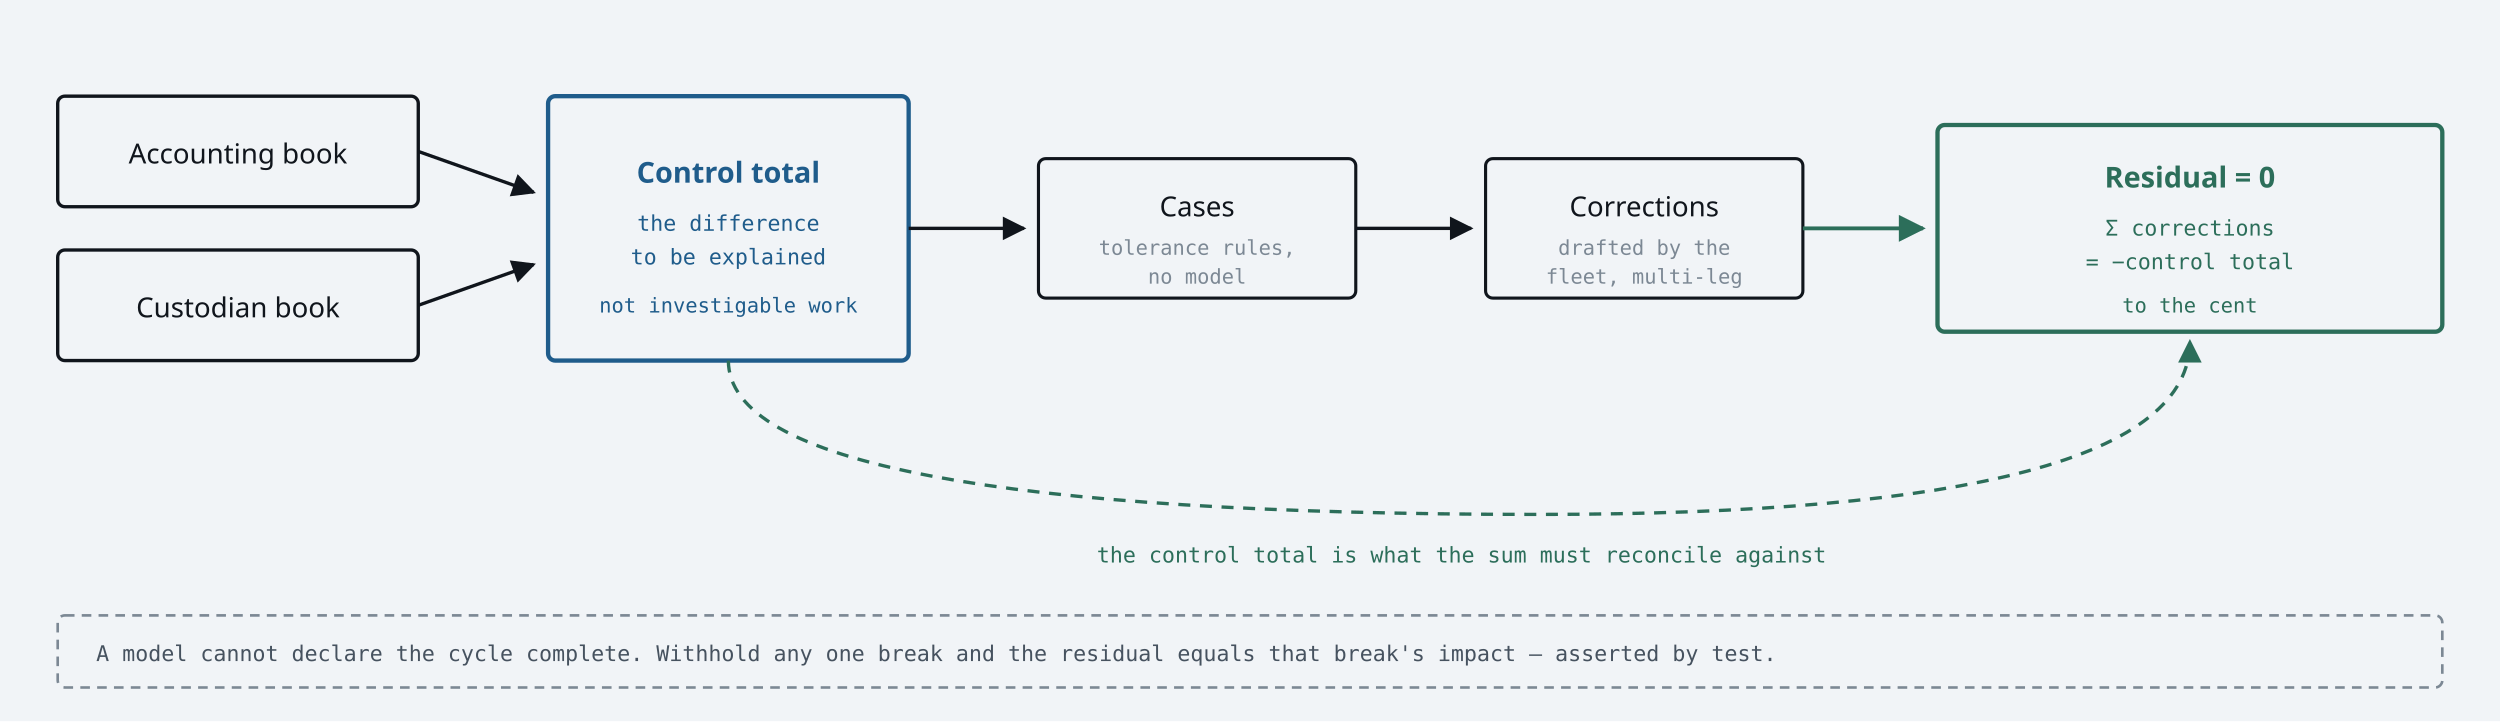
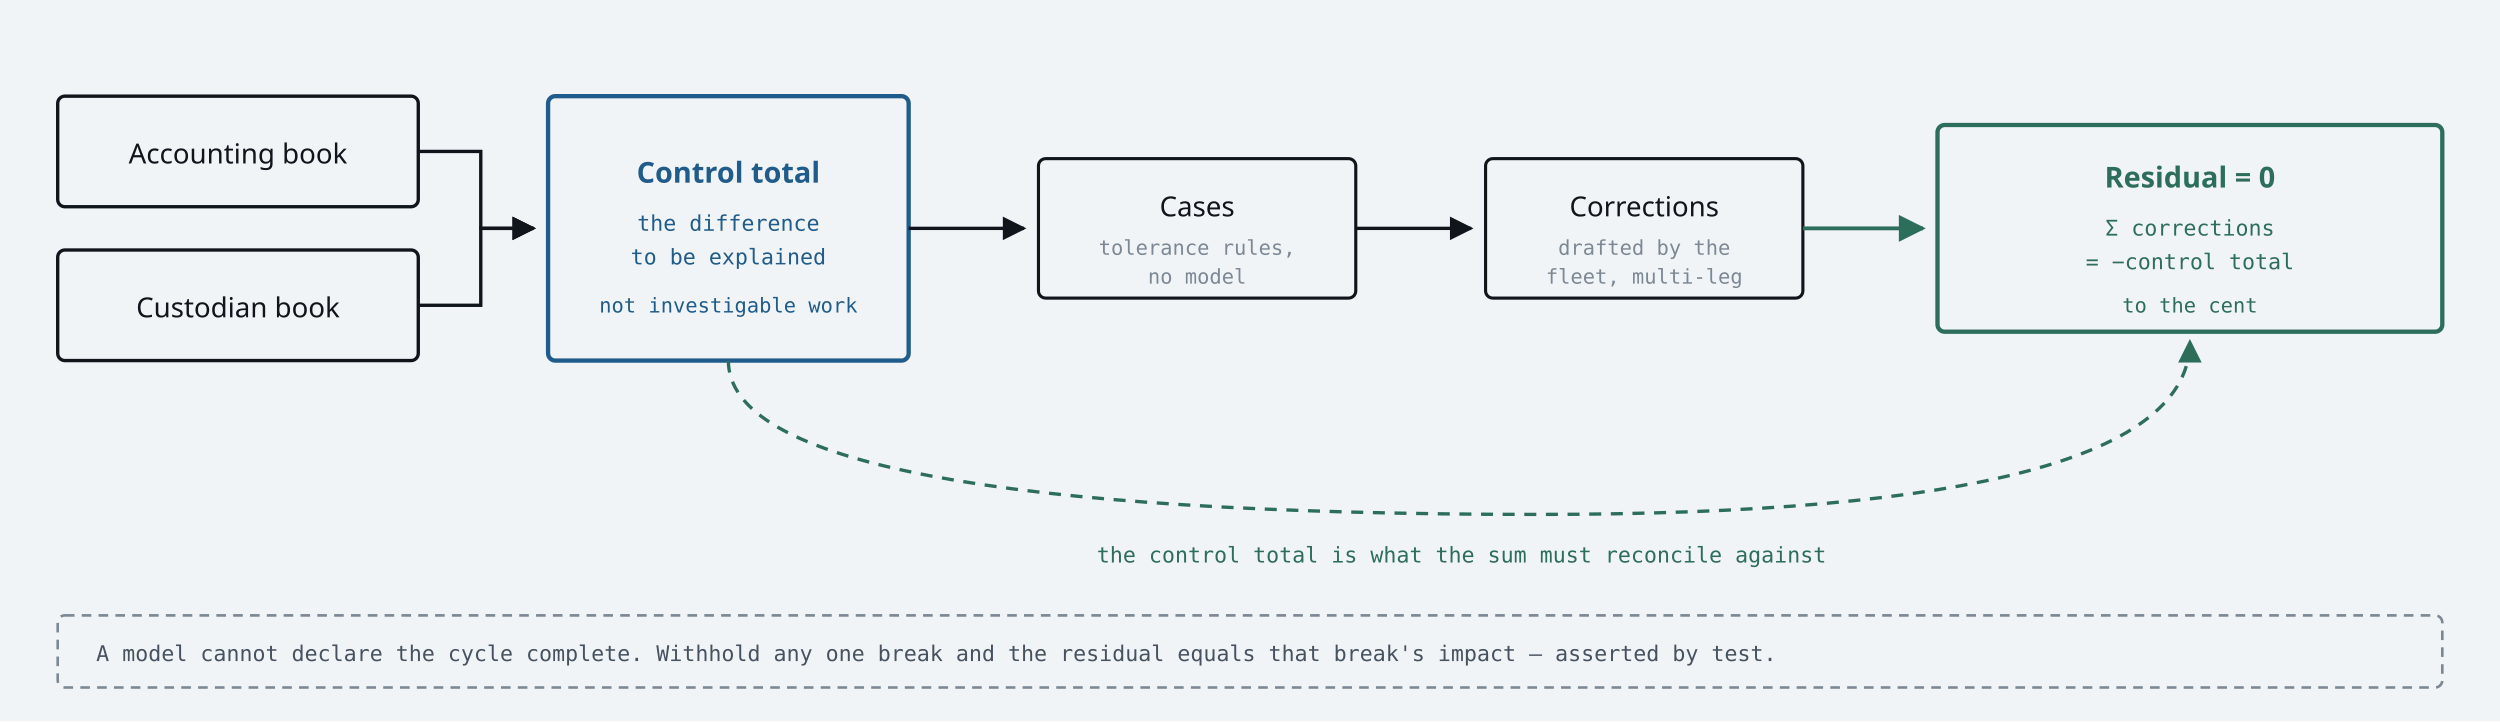
<svg xmlns="http://www.w3.org/2000/svg" color="#10151C" font-family="Archivo, Helvetica Neue, Arial, sans-serif" viewBox="0 0 1040 300" role="img" aria-label="The accounting and custodian books produce a NAV control total. Tolerance rules detect breaks, which are grouped into cases, investigated, and drafted into corrections. The signed sum of those corrections must equal minus the control total, leaving a zero residual, before a cycle can be signed off.">
  <defs>
    <marker id="d" viewBox="0 0 10 10" refX="9" refY="5" markerWidth="7" markerHeight="7" orient="auto-start-reverse">
      <path d="M0 0 L10 5 L0 10 z" fill="currentColor" />
    </marker>
    <marker id="dc" viewBox="0 0 10 10" refX="9" refY="5" markerWidth="7" markerHeight="7" orient="auto-start-reverse">
      <path d="M0 0 L10 5 L0 10 z" fill="#2C6E5A" />
    </marker>
  </defs>
  <rect x="0" y="0" width="1040" height="300" fill="#F1F4F7" />
  <g fill="none" stroke="currentColor" stroke-width="1.4">
    <rect x="24" y="40" width="150" height="46" rx="3" />
    <rect x="24" y="104" width="150" height="46" rx="3" />
  </g>
  <text x="99" y="68" font-family="Archivo, sans-serif" font-size="11.5" fill="currentColor" text-anchor="middle">Accounting book</text>
  <text x="99" y="132" font-family="Archivo, sans-serif" font-size="11.5" fill="currentColor" text-anchor="middle">Custodian book</text>
  <rect x="228" y="40" width="150" height="110" rx="3" fill="none" stroke="#1F5C8B" stroke-width="1.8" />
  <text x="303" y="76" font-family="Archivo, sans-serif" font-size="12" font-weight="600" fill="#1F5C8B" text-anchor="middle">Control total</text>
  <text x="303" y="96" font-family="JetBrains Mono, monospace" font-size="9" fill="#1F5C8B" text-anchor="middle">the difference</text>
  <text x="303" y="110" font-family="JetBrains Mono, monospace" font-size="9" fill="#1F5C8B" text-anchor="middle">to be explained</text>
  <text x="303" y="130" font-family="JetBrains Mono, monospace" font-size="8.5" fill="#1F5C8B" text-anchor="middle">not investigable work</text>
  <g fill="none" stroke="currentColor" stroke-width="1.3">
    <rect x="432" y="66" width="132" height="58" rx="3" />
    <rect x="618" y="66" width="132" height="58" rx="3" />
  </g>
  <text x="498" y="90" font-family="Archivo, sans-serif" font-size="11.5" fill="currentColor" text-anchor="middle">Cases</text>
  <text x="498" y="106" font-family="JetBrains Mono, monospace" font-size="8.5" fill="#7C8894" text-anchor="middle">tolerance rules,</text>
  <text x="498" y="118" font-family="JetBrains Mono, monospace" font-size="8.5" fill="#7C8894" text-anchor="middle">no model</text>
  <text x="684" y="90" font-family="Archivo, sans-serif" font-size="11.5" fill="currentColor" text-anchor="middle">Corrections</text>
  <text x="684" y="106" font-family="JetBrains Mono, monospace" font-size="8.5" fill="#7C8894" text-anchor="middle">drafted by the</text>
  <text x="684" y="118" font-family="JetBrains Mono, monospace" font-size="8.5" fill="#7C8894" text-anchor="middle">fleet, multi-leg</text>
  <rect x="806" y="52" width="210" height="86" rx="3" fill="none" stroke="#2C6E5A" stroke-width="1.8" />
  <text x="911" y="78" font-family="Archivo, sans-serif" font-size="12" font-weight="600" fill="#2C6E5A" text-anchor="middle">Residual = 0</text>
  <text x="911" y="98" font-family="JetBrains Mono, monospace" font-size="9" fill="#2C6E5A" text-anchor="middle">Σ corrections</text>
  <text x="911" y="112" font-family="JetBrains Mono, monospace" font-size="9" fill="#2C6E5A" text-anchor="middle">= −control total</text>
  <text x="911" y="130" font-family="JetBrains Mono, monospace" font-size="8.5" fill="#2C6E5A" text-anchor="middle">to the cent</text>
  <g stroke="currentColor" stroke-width="1.4" fill="none" marker-end="url(#d)">
-     <line x1="174" y1="63" x2="222" y2="80" />
-     <line x1="174" y1="127" x2="222" y2="110" />
+     <path d="M174 63 H200 V95 H222" />
+     <path d="M174 127 H200 V95 H222" />
    <line x1="378" y1="95" x2="426" y2="95" />
    <line x1="564" y1="95" x2="612" y2="95" />
  </g>
  <line x1="750" y1="95" x2="800" y2="95" stroke="#2C6E5A" stroke-width="1.6" fill="none" marker-end="url(#dc)" color="#2C6E5A" />
  <path d="M303 150 Q303 214 640 214 Q911 214 911 142" stroke="#2C6E5A" stroke-width="1.4" fill="none" stroke-dasharray="5 4" marker-end="url(#dc)" color="#2C6E5A" />
  <text x="608" y="234" font-family="JetBrains Mono, monospace" font-size="9" fill="#2C6E5A" text-anchor="middle">the control total is what the sum must reconcile against</text>
  <rect x="24" y="256" width="992" height="30" rx="3" fill="none" stroke="#7C8894" stroke-width="1.1" stroke-dasharray="4 3" />
  <text x="40" y="275" font-family="JetBrains Mono, monospace" font-size="9" fill="#46525F">A model cannot declare the cycle complete. Withhold any one break and the residual equals that break's impact — asserted by test.</text>
</svg>
